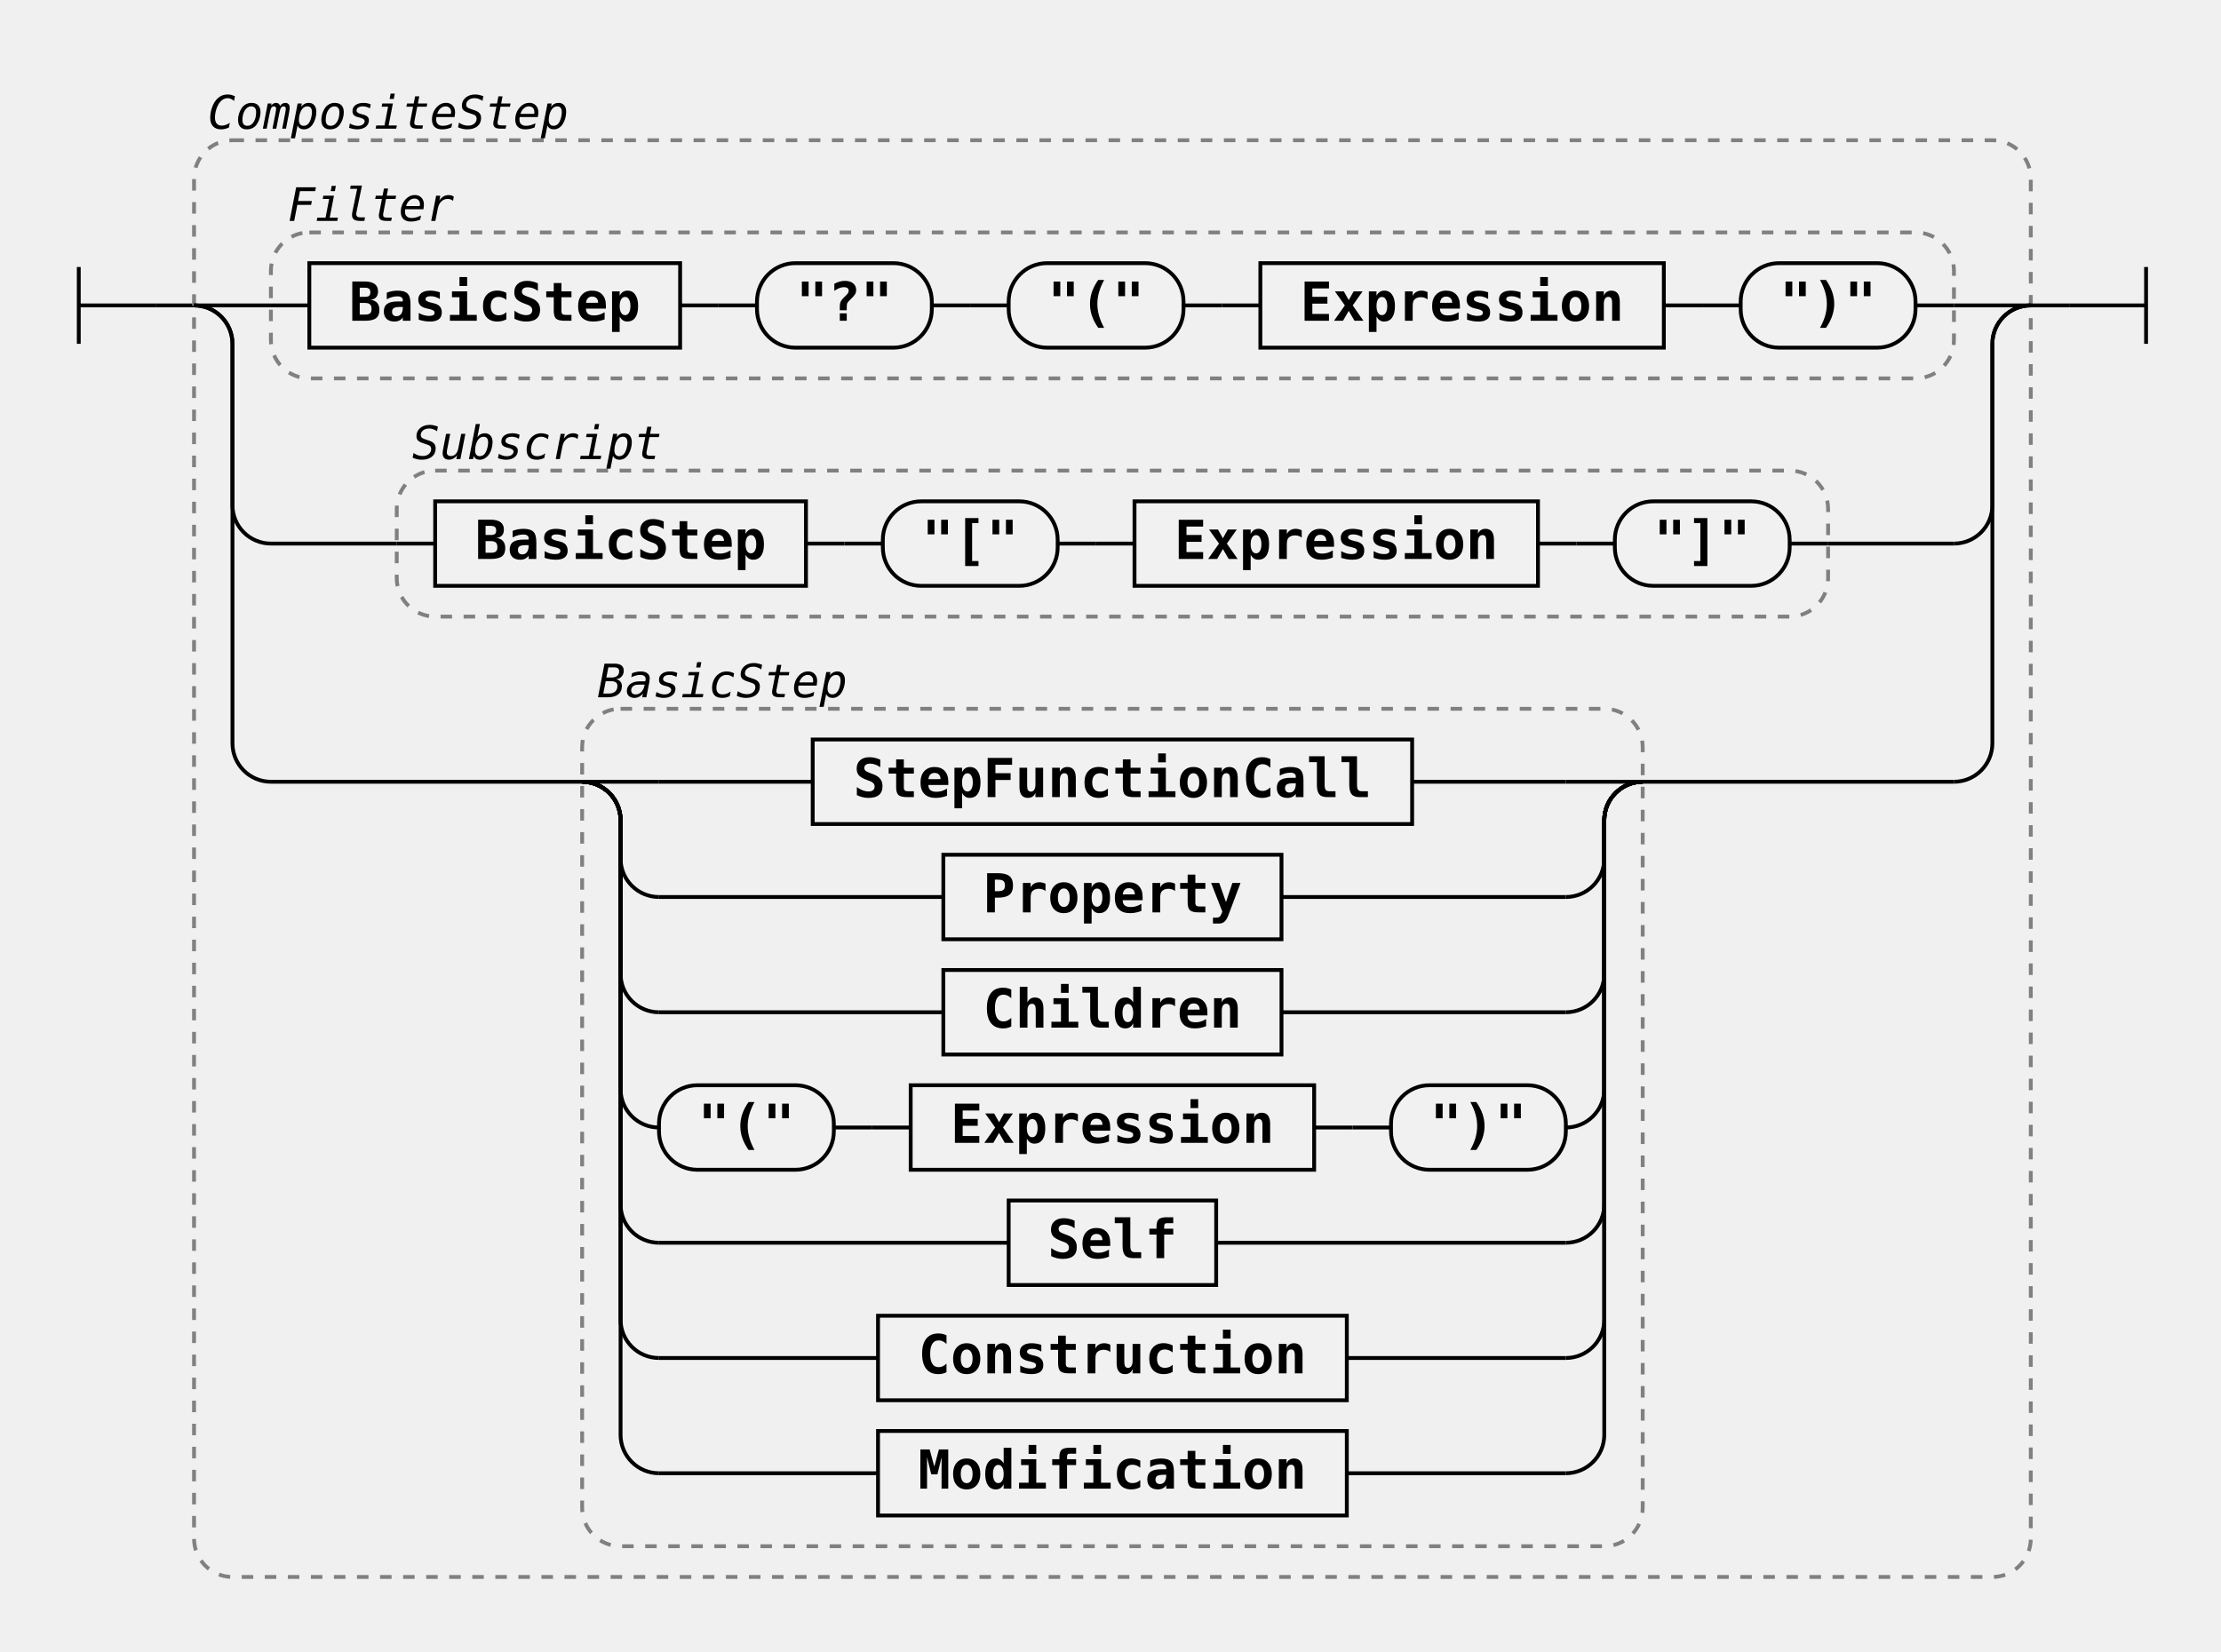
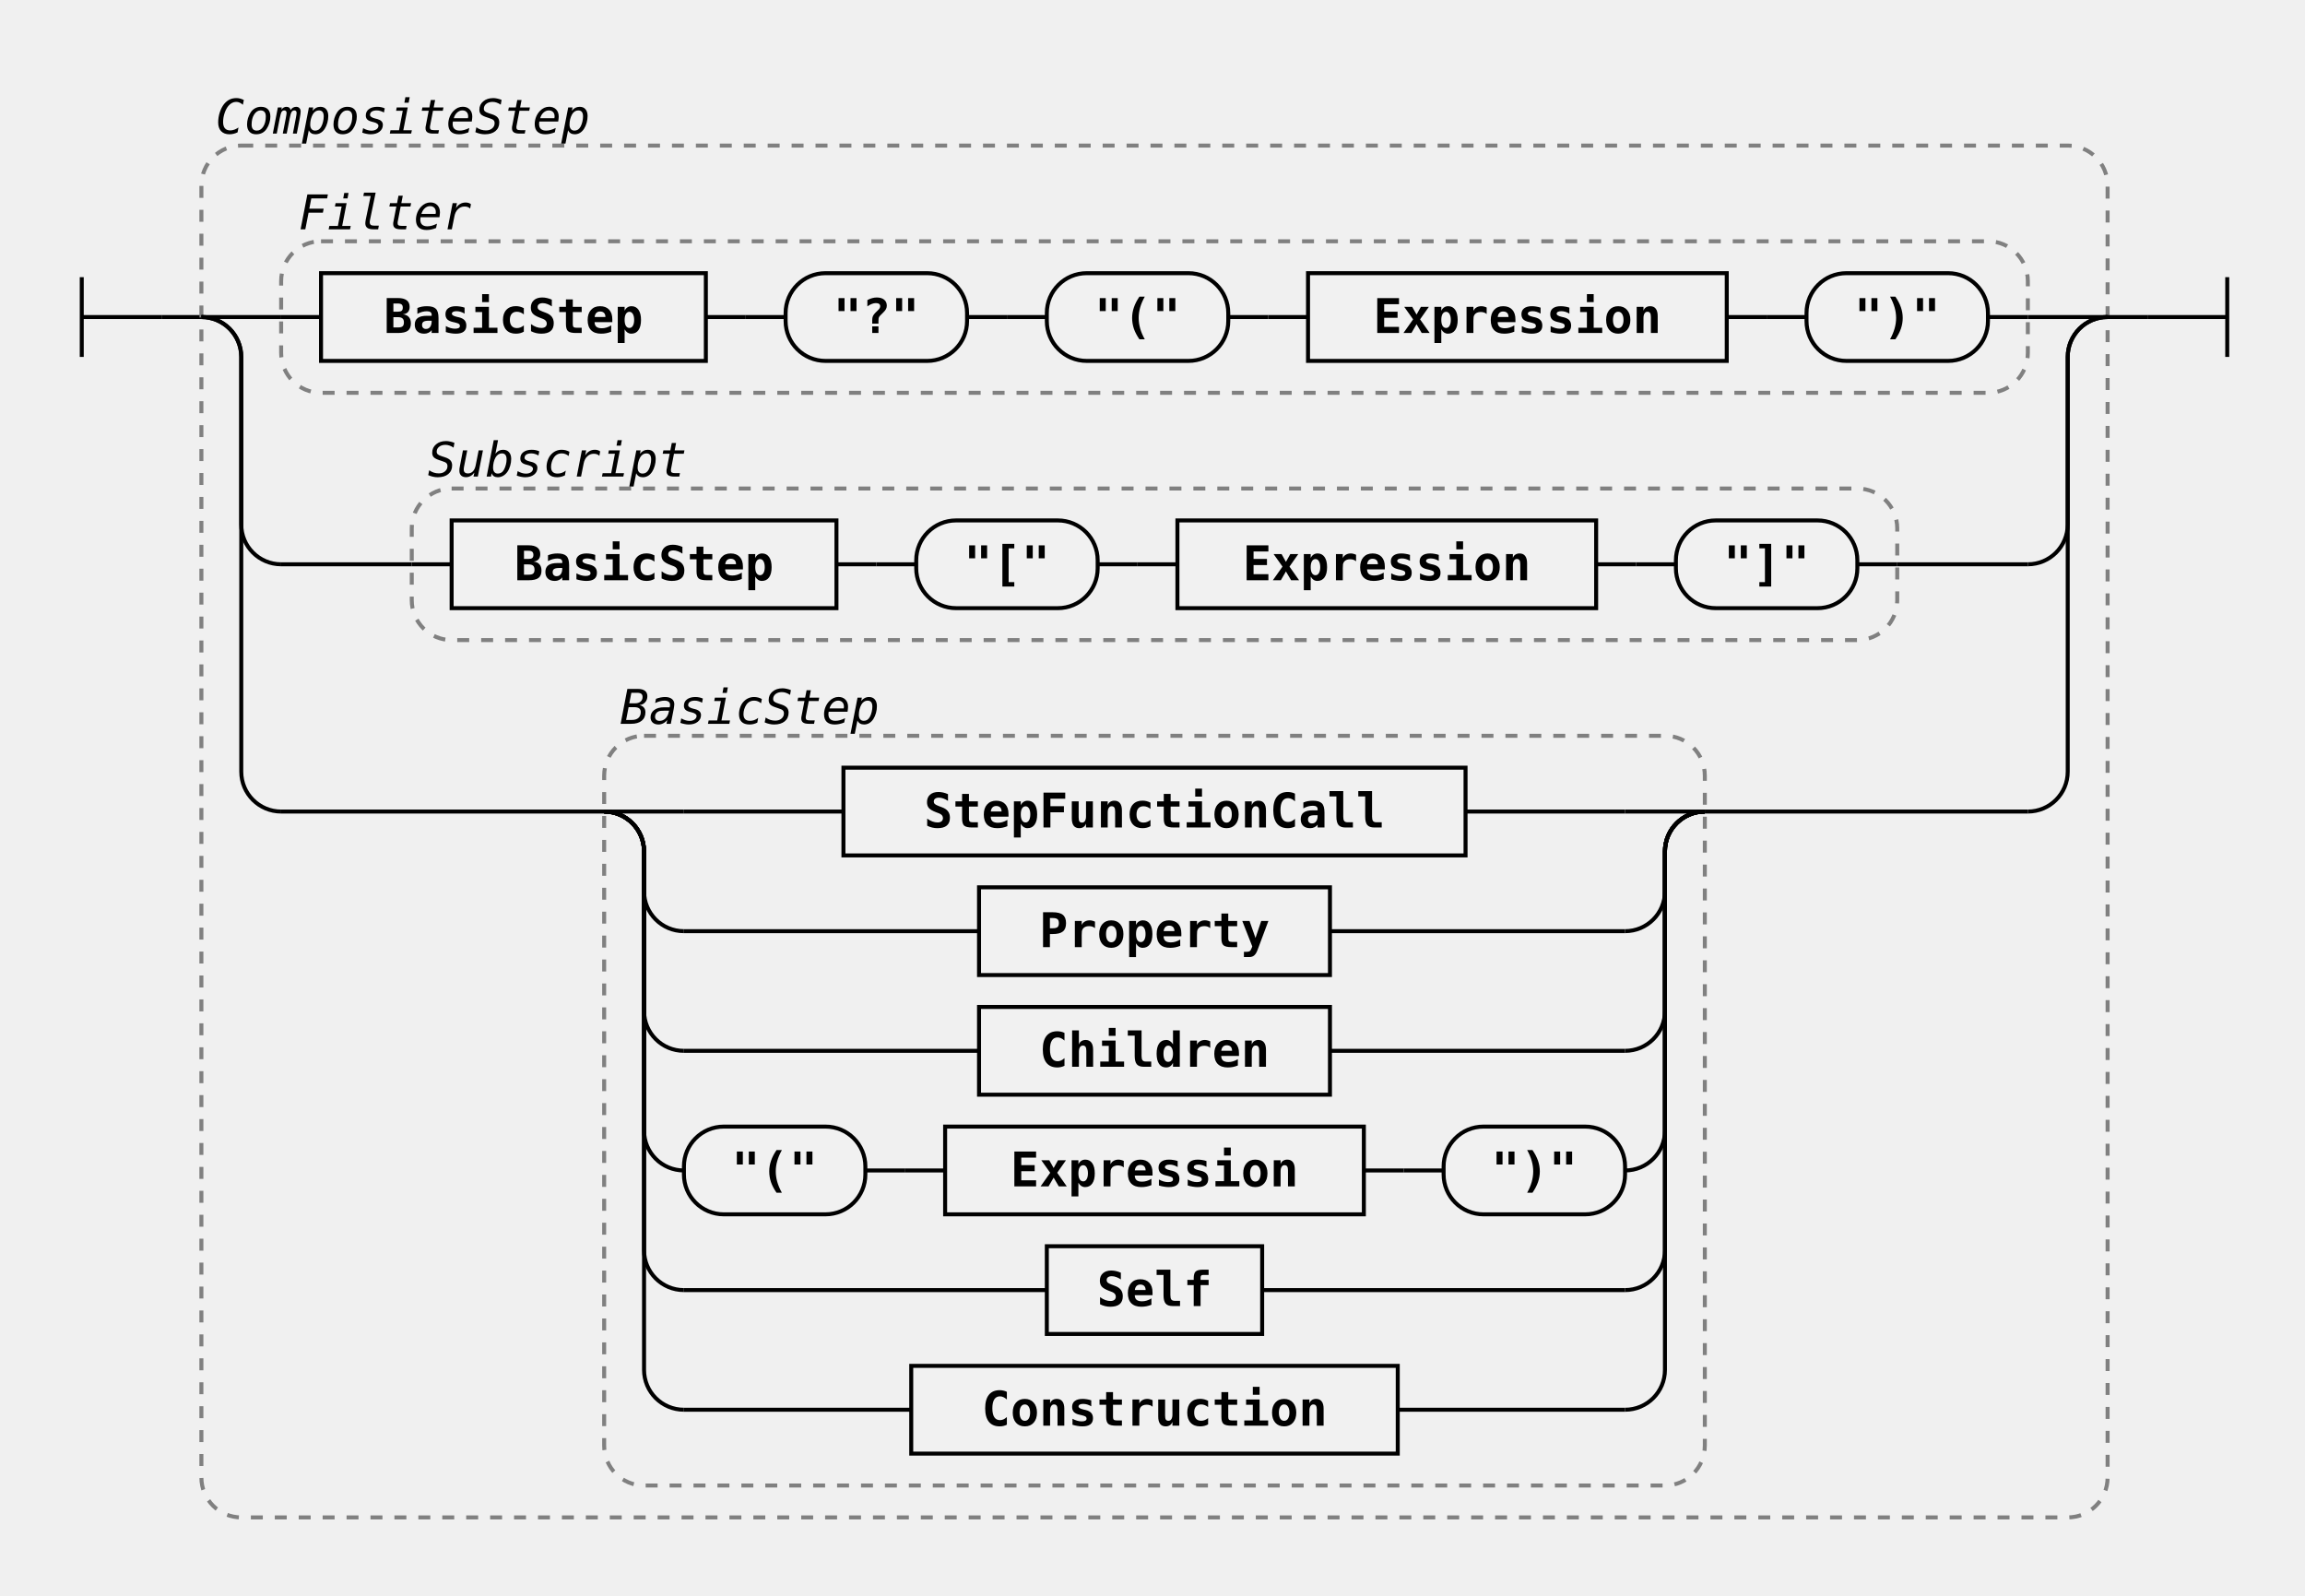
- <svg xmlns="http://www.w3.org/2000/svg" class="railroad-diagram" width="578" height="430" viewBox="0 0 578 430">
+ <svg xmlns="http://www.w3.org/2000/svg" class="railroad-diagram" width="578" height="400" viewBox="0 0 578 400">
  <g transform="translate(.5 .5)">
    <g class="Start">
      <path d="M20 69v20m0 -10h20" />
    </g>
    <path d="M40 79h10" />
    <g class="Group rule">
      <path d="M50 79h0" />
      <path d="M528 79h0" />
-       <rect x="50" y="36" width="478" height="374" rx="10" ry="10" class="group-box" />
+       <rect x="50" y="36" width="478" height="344" rx="10" ry="10" class="group-box" />
      <g class="Choice">
        <path d="M50 79h0" />
        <path d="M528 79h0" />
        <path d="M50 79h20" />
        <g class="Group rule">
          <path d="M70 79h0" />
          <path d="M508 79h0" />
          <rect x="70" y="60" width="438" height="38" rx="10" ry="10" class="group-box" />
          <g class="Sequence">
            <path d="M70 79h10" />
            <path d="M498 79h10" />
            <path d="M176.5 79h10" />
            <g class="non-terminal rule-ref">
              <path d="M80 79h0" />
              <path d="M176.5 79h0" />
              <rect x="80" y="68" width="96.5" height="22" />
              <text x="128.25" y="83">BasicStep</text>
            </g>
            <path d="M186.5 79h10" />
            <path d="M242 79h10" />
            <g class="terminal literal">
              <path d="M196.5 79h0" />
              <path d="M242 79h0" />
              <rect x="196.5" y="68" width="45.5" height="22" rx="10" ry="10" />
              <text x="219.25" y="83">"?"</text>
            </g>
            <path d="M252 79h10" />
            <path d="M307.5 79h10" />
            <g class="terminal literal">
              <path d="M262 79h0" />
              <path d="M307.5 79h0" />
              <rect x="262" y="68" width="45.5" height="22" rx="10" ry="10" />
              <text x="284.75" y="83">"("</text>
            </g>
            <path d="M317.5 79h10" />
            <path d="M432.5 79h10" />
            <g class="non-terminal rule-ref">
              <path d="M327.5 79h0" />
              <path d="M432.5 79h0" />
              <rect x="327.5" y="68" width="105" height="22" />
              <text x="380" y="83">Expression</text>
            </g>
            <path d="M442.5 79h10" />
            <g class="terminal literal">
              <path d="M452.5 79h0" />
              <path d="M498 79h0" />
              <rect x="452.5" y="68" width="45.5" height="22" rx="10" ry="10" />
              <text x="475.25" y="83">")"</text>
            </g>
          </g>
          <g class="comment">
            <path d="M70 52h0" />
            <path d="M122 52h0" />
            <text x="96" y="57" class="comment">Filter</text>
          </g>
        </g>
        <path d="M508 79h20" />
        <path d="M50 79a10 10 0 0 1 10 10v42a10 10 0 0 0 10 10" />
        <g class="Group rule">
          <path d="M70 141h32.75" />
          <path d="M475.25 141h32.75" />
          <rect x="102.75" y="122" width="372.5" height="38" rx="10" ry="10" class="group-box" />
          <g class="Sequence">
            <path d="M102.75 141h10" />
            <path d="M465.25 141h10" />
            <path d="M209.25 141h10" />
            <g class="non-terminal rule-ref">
              <path d="M112.75 141h0" />
              <path d="M209.25 141h0" />
              <rect x="112.75" y="130" width="96.5" height="22" />
              <text x="161" y="145">BasicStep</text>
            </g>
            <path d="M219.25 141h10" />
            <path d="M274.75 141h10" />
            <g class="terminal literal">
              <path d="M229.25 141h0" />
              <path d="M274.75 141h0" />
              <rect x="229.25" y="130" width="45.5" height="22" rx="10" ry="10" />
              <text x="252" y="145">"["</text>
            </g>
            <path d="M284.75 141h10" />
            <path d="M399.75 141h10" />
            <g class="non-terminal rule-ref">
              <path d="M294.75 141h0" />
              <path d="M399.75 141h0" />
              <rect x="294.75" y="130" width="105" height="22" />
              <text x="347.25" y="145">Expression</text>
            </g>
            <path d="M409.75 141h10" />
            <g class="terminal literal">
              <path d="M419.75 141h0" />
              <path d="M465.25 141h0" />
              <rect x="419.75" y="130" width="45.5" height="22" rx="10" ry="10" />
              <text x="442.5" y="145">"]"</text>
            </g>
          </g>
          <g class="comment">
            <path d="M102.75 114h0" />
            <path d="M175.75 114h0" />
            <text x="139.25" y="119" class="comment">Subscript</text>
          </g>
        </g>
        <path d="M508 141a10 10 0 0 0 10 -10v-42a10 10 0 0 1 10 -10" />
        <path d="M50 79a10 10 0 0 1 10 10v104a10 10 0 0 0 10 10" />
        <g class="Group rule">
          <path d="M70 203h81" />
          <path d="M427 203h81" />
-           <rect x="151" y="184" width="276" height="218" rx="10" ry="10" class="group-box" />
+           <rect x="151" y="184" width="276" height="188" rx="10" ry="10" class="group-box" />
          <g class="Choice">
            <path d="M151 203h0" />
            <path d="M427 203h0" />
            <path d="M151 203h20" />
            <g class="non-terminal rule-ref">
              <path d="M171 203h40" />
              <path d="M367 203h40" />
              <rect x="211" y="192" width="156" height="22" />
              <text x="289" y="207">StepFunctionCall</text>
            </g>
            <path d="M407 203h20" />
            <path d="M151 203a10 10 0 0 1 10 10v10a10 10 0 0 0 10 10" />
            <g class="non-terminal rule-ref">
              <path d="M171 233h74" />
              <path d="M333 233h74" />
              <rect x="245" y="222" width="88" height="22" />
              <text x="289" y="237">Property</text>
            </g>
            <path d="M407 233a10 10 0 0 0 10 -10v-10a10 10 0 0 1 10 -10" />
            <path d="M151 203a10 10 0 0 1 10 10v40a10 10 0 0 0 10 10" />
            <g class="non-terminal rule-ref">
              <path d="M171 263h74" />
              <path d="M333 263h74" />
              <rect x="245" y="252" width="88" height="22" />
              <text x="289" y="267">Children</text>
            </g>
            <path d="M407 263a10 10 0 0 0 10 -10v-40a10 10 0 0 1 10 -10" />
            <path d="M151 203a10 10 0 0 1 10 10v70a10 10 0 0 0 10 10" />
            <g class="Sequence">
              <path d="M171 293h0" />
              <path d="M407 293h0" />
              <path d="M216.5 293h10" />
              <g class="terminal literal">
                <path d="M171 293h0" />
                <path d="M216.5 293h0" />
                <rect x="171" y="282" width="45.5" height="22" rx="10" ry="10" />
                <text x="193.75" y="297">"("</text>
              </g>
              <path d="M226.5 293h10" />
              <path d="M341.5 293h10" />
              <g class="non-terminal rule-ref">
                <path d="M236.5 293h0" />
                <path d="M341.5 293h0" />
                <rect x="236.5" y="282" width="105" height="22" />
                <text x="289" y="297">Expression</text>
              </g>
              <path d="M351.5 293h10" />
              <g class="terminal literal">
                <path d="M361.5 293h0" />
                <path d="M407 293h0" />
                <rect x="361.5" y="282" width="45.5" height="22" rx="10" ry="10" />
                <text x="384.25" y="297">")"</text>
              </g>
            </g>
            <path d="M407 293a10 10 0 0 0 10 -10v-70a10 10 0 0 1 10 -10" />
            <path d="M151 203a10 10 0 0 1 10 10v100a10 10 0 0 0 10 10" />
            <g class="non-terminal rule-ref">
              <path d="M171 323h91" />
              <path d="M316 323h91" />
              <rect x="262" y="312" width="54" height="22" />
              <text x="289" y="327">Self</text>
            </g>
            <path d="M407 323a10 10 0 0 0 10 -10v-100a10 10 0 0 1 10 -10" />
            <path d="M151 203a10 10 0 0 1 10 10v130a10 10 0 0 0 10 10" />
            <g class="non-terminal rule-ref">
              <path d="M171 353h57" />
              <path d="M350 353h57" />
              <rect x="228" y="342" width="122" height="22" />
              <text x="289" y="357">Construction</text>
            </g>
            <path d="M407 353a10 10 0 0 0 10 -10v-130a10 10 0 0 1 10 -10" />
-             <path d="M151 203a10 10 0 0 1 10 10v160a10 10 0 0 0 10 10" />
-             <g class="non-terminal rule-ref">
-               <path d="M171 383h57" />
-               <path d="M350 383h57" />
-               <rect x="228" y="372" width="122" height="22" />
-               <text x="289" y="387">Modification</text>
-             </g>
-             <path d="M407 383a10 10 0 0 0 10 -10v-160a10 10 0 0 1 10 -10" />
          </g>
          <g class="comment">
            <path d="M151 176h0" />
            <path d="M224 176h0" />
            <text x="187.5" y="181" class="comment">BasicStep</text>
          </g>
        </g>
        <path d="M508 203a10 10 0 0 0 10 -10v-104a10 10 0 0 1 10 -10" />
      </g>
      <g class="comment">
        <path d="M50 28h0" />
        <path d="M151 28h0" />
        <text x="100.5" y="33" class="comment">CompositeStep</text>
      </g>
    </g>
    <path d="M528 79h10" />
    <path class="End" d="M 538 79 h 20 m 0 -10 v 20" />
  </g>
  <style>.ruleId {
  color: black;
  font-weight: bold;
}

.mainRule {}

.subRule {}

.subRuleAnchor {
  /* font-weight: bolder; */
  /* fill: green; */
  /* font-size: 110%;
  font-style: normal */
}

.parent {
  font-family: Verdana, Arial, Helvetica, sans-serif;
  font-size: 14px;
}

/* , .railroad-diagram */
.svg {
  display: flex;
  align-items: center;
  justify-content: center;
}

.test {
  background-color: lightgoldenrodyellow;
}


/* --------------------------------- svg styles ---------------------------------------- */

/* tspan {
  fill: blue
} */

svg.railroad-diagram {
  /*background-color: hsl(30,20%,95%);*/
  background-color: white;
}

.railroad-diagram path {
  stroke-width: 1;
  stroke: black;
  fill: rgba(0, 0, 0, 0);
}

text {
-   font: bold 14px monospace;
+   font: bold 12px monospace;
  text-anchor: middle;
  white-space: pre;
}

text.diagram-text {
  font-size: 12px;
}

text.diagram-arrow {
-   font-size: 16px;
+   font-size: 14px;
}

text.label {
  text-anchor: start;
}

text.comment {
  font: italic 12px monospace;
}

g.non-terminal text {
  /*font-style: italic;*/
}

rect {
  stroke-width: 1;
  stroke: black;
  fill: rgb(241, 241, 241);
}

rect.group-box {
  stroke: gray;
  stroke-dasharray: 3 3;
  fill: none;
}

path.diagram-text {
  stroke-width: 3;
  stroke: black;
  fill: white;
  cursor: help;
}

.decision path {
  fill: #ccc;
}

g.diagram-text:hover path.diagram-text {
  fill: #eee;
}

text.repeat-text {
  font: italic 12px monospace;
  text-anchor: end;
}

.repeat-box&gt;rect.group-box {
  stroke: gray;
  stroke-width: 2;
  stroke-dasharray: 1 5;
  fill: none;
}

.delimiter&gt;rect.group-box {
  stroke: gray;
  stroke-width: 2;
  stroke-dasharray: 1 5;
  fill: none;
}</style>
</svg>
